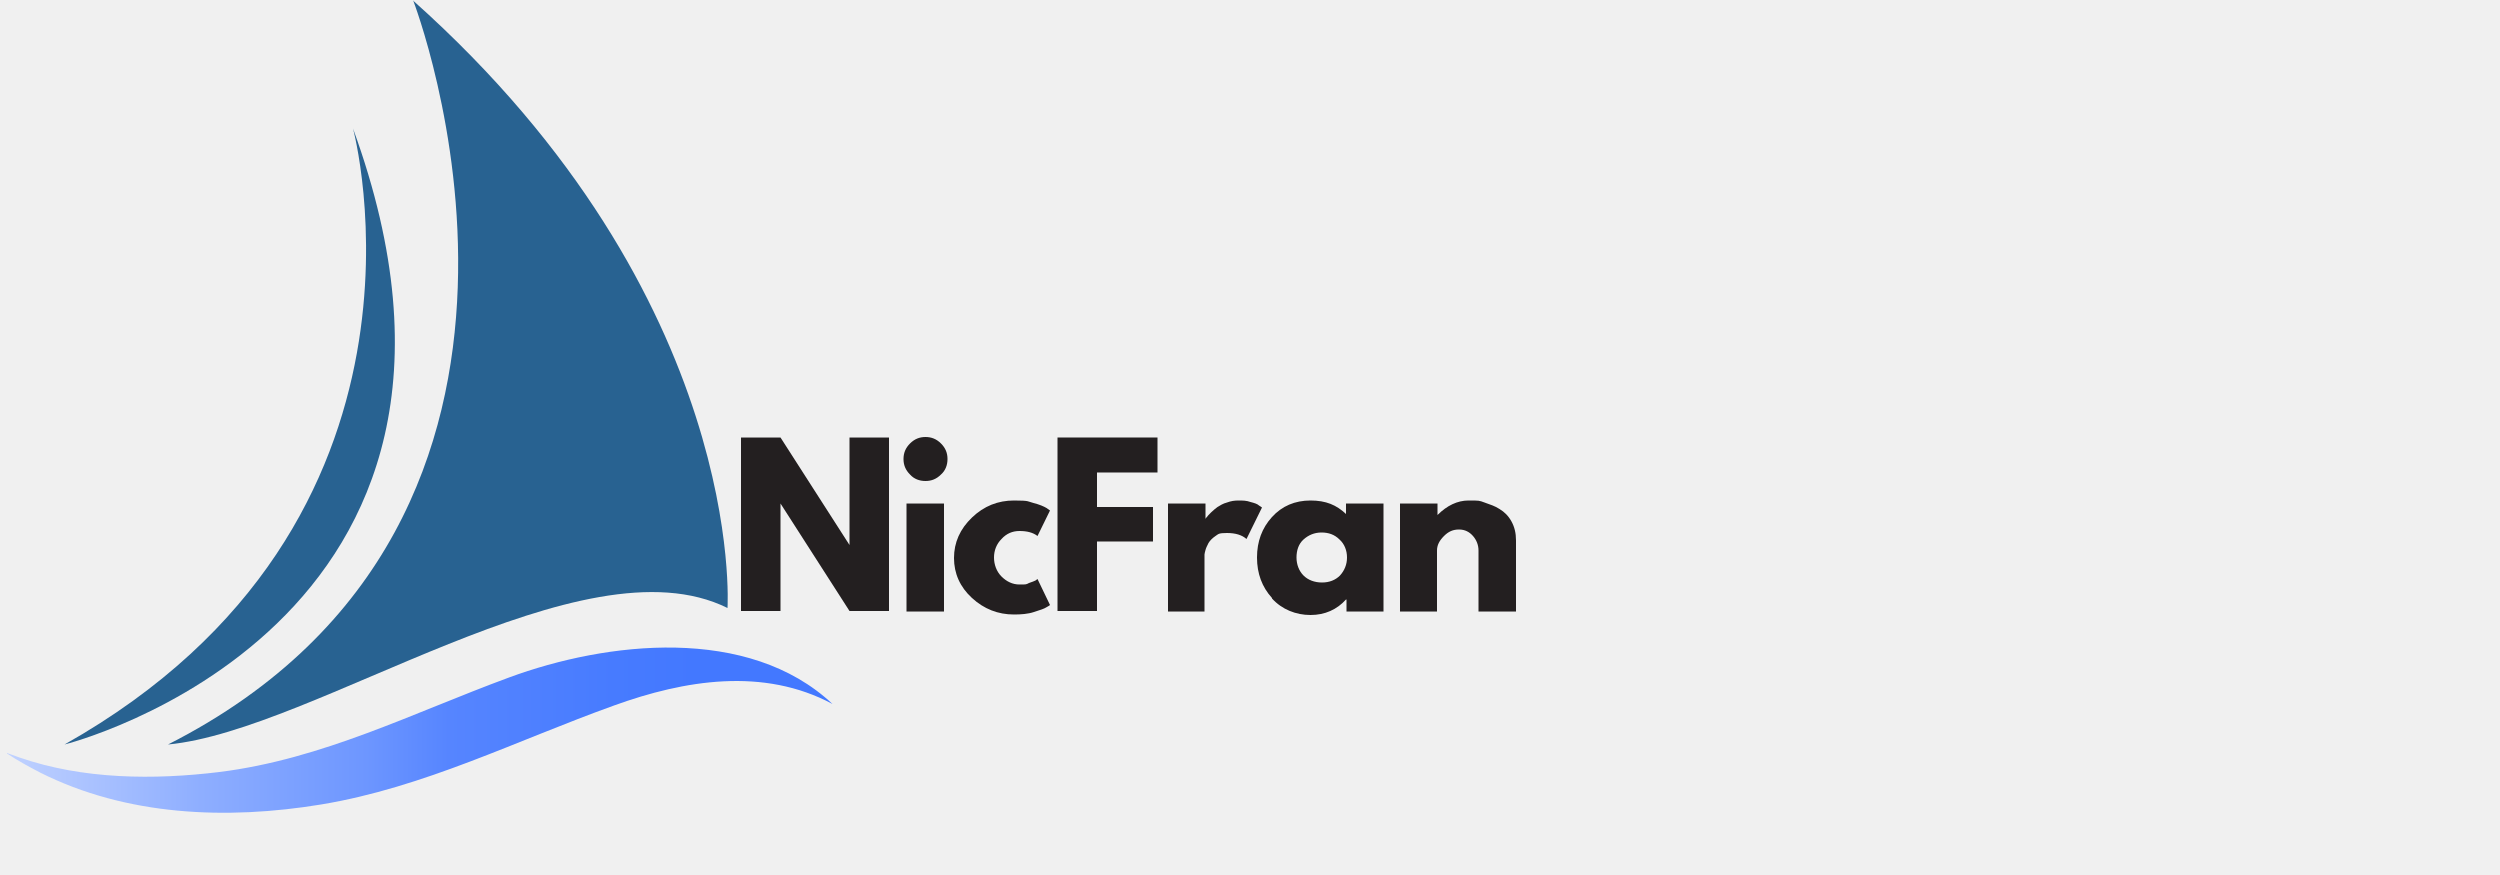
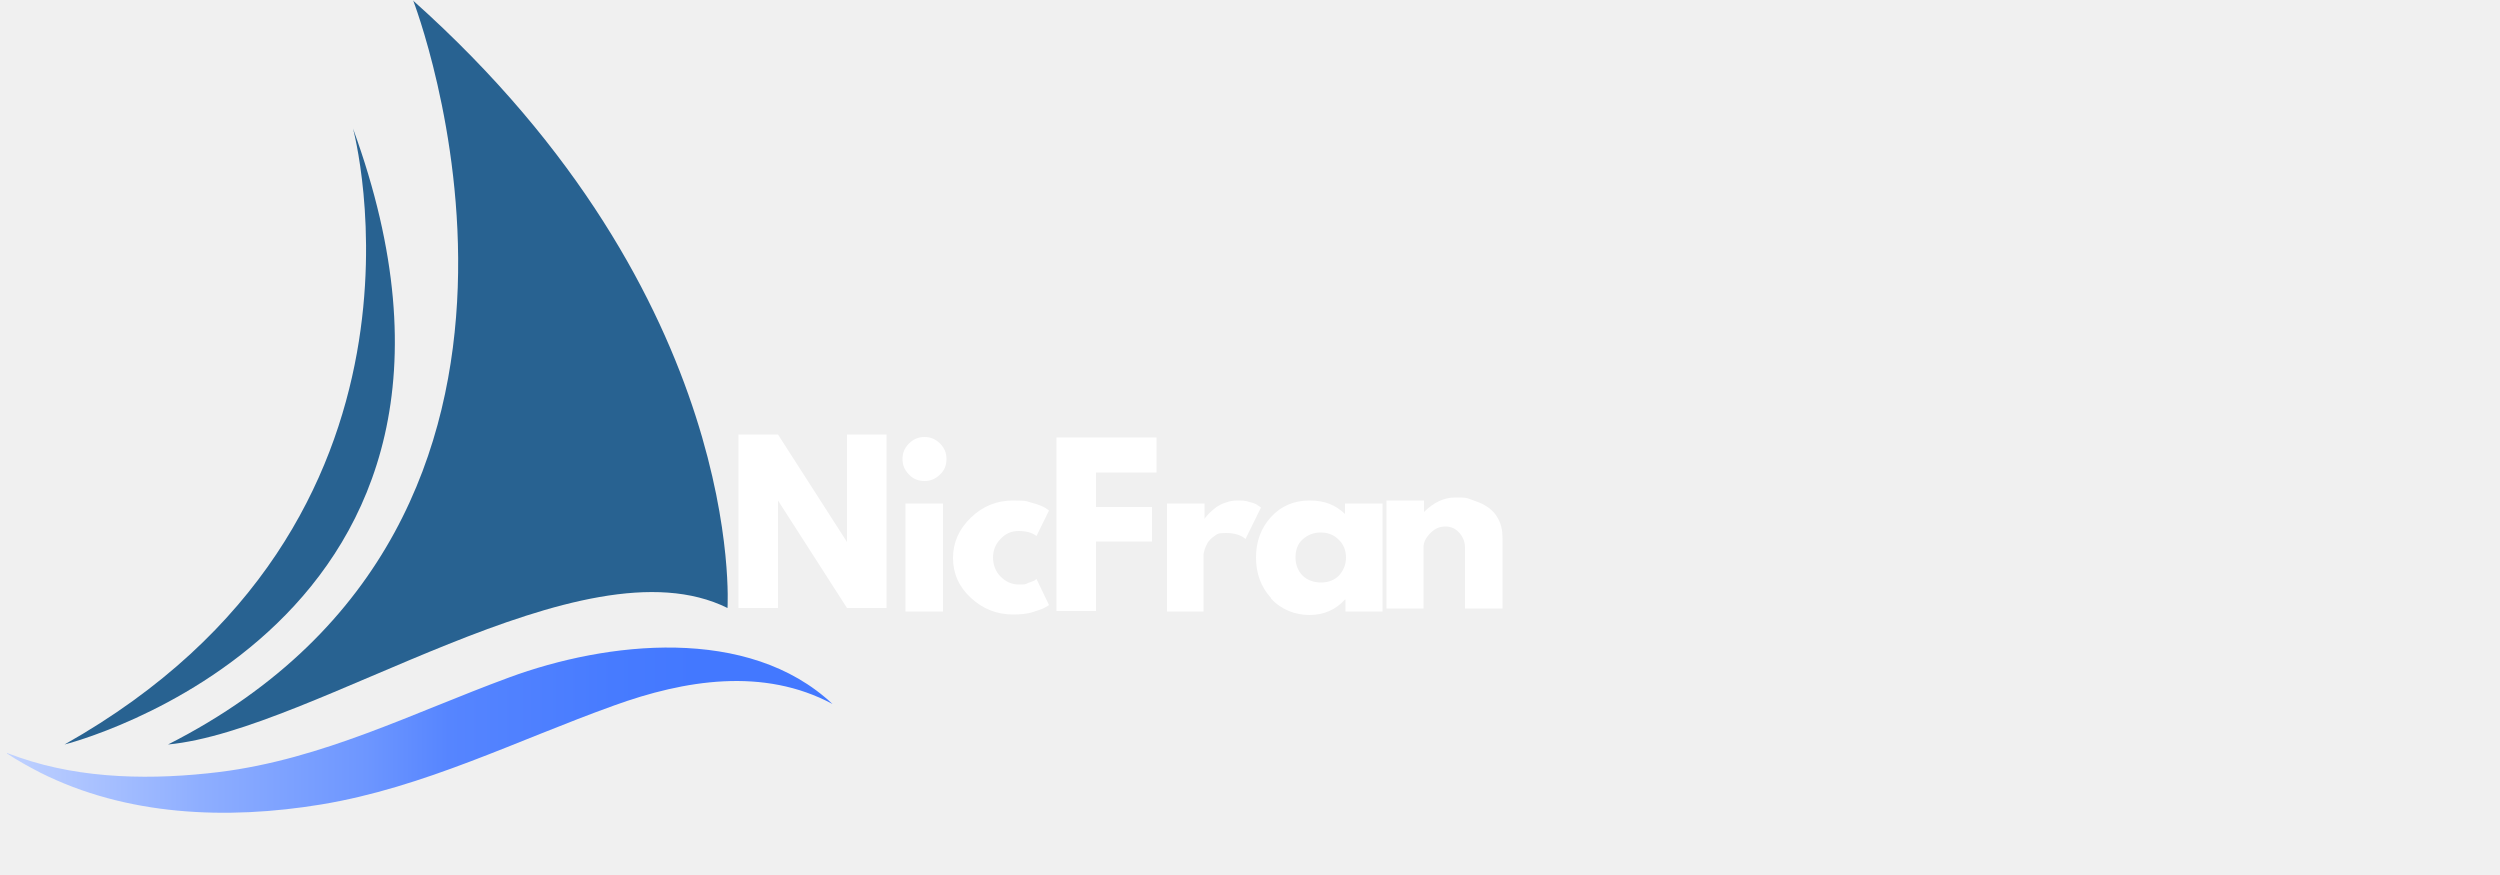
<svg xmlns="http://www.w3.org/2000/svg" id="Layer_1" version="1.1" viewBox="0 0 500 175">
  <defs>
    <style>
      .st0 {
        fill: #286291;
      }

      .st1 {
-         fill: #231f20;
+         fill: #fff;
      }

      .st2 {
        fill: url(#linear-gradient);
      }
    </style>
-     <linearGradient id="linear-gradient" x1="-25.8" y1="30" x2="139.3" y2="30" gradientTransform="translate(0 176) scale(1 -1)" gradientUnits="userSpaceOnUse">
+     <linearGradient id="linear-gradient" x1="-25.8" y1="1050" x2="139.3" y2="1050" gradientTransform="translate(0 -904)" gradientUnits="userSpaceOnUse">
      <stop offset="0" stop-color="#fff" />
      <stop offset="0" stop-color="#ebf0ff" />
      <stop offset=".2" stop-color="#b8ccff" />
      <stop offset=".4" stop-color="#8eaeff" />
      <stop offset=".6" stop-color="#6d96ff" />
      <stop offset=".7" stop-color="#5685ff" />
      <stop offset=".9" stop-color="#477bff" />
      <stop offset="1" stop-color="#4378ff" />
    </linearGradient>
  </defs>
  <path class="st0" d="M82.6,0s40.2,103.6-49,148.9c29.5-2.8,82.9-41.7,111.9-27.3,0,0,4-61.8-62.9-121.5" />
  <path class="st0" d="M70.6,25.7s21.3,78.7-57.7,123.2c0,0,94.1-23.5,57.7-123.2" />
  <path class="st2" d="M1.4,150.7c2.1,1.4,4.3,2.6,6.6,3.8,17.3,8.7,37.3,9.5,56.2,6.4,20.6-3.4,39.1-12.8,58.6-19.8,14.1-5.1,29.9-7.7,43.7-.3-16.8-15.8-45.2-12.5-64.7-5.3-19.3,7.1-37.2,16.3-57.9,18.9-13.1,1.6-27.3,1.5-40-2.9-.8-.3-1.7-.6-2.5-.9" />
-   <path class="st1" d="M156.1,100.7v21.5h-7.9v-34.7h7.9l13.8,21.5h0v-21.5h7.9v34.7h-7.9l-13.8-21.5h0Z" />
-   <path class="st1" d="M182,88.7c.9-.9,1.9-1.3,3.1-1.3s2.2.4,3.1,1.3c.9.9,1.3,1.9,1.3,3.1s-.4,2.3-1.3,3.1c-.9.9-1.9,1.3-3.1,1.3s-2.3-.4-3.1-1.3c-.9-.9-1.3-1.9-1.3-3.1s.4-2.2,1.3-3.1ZM181.3,100.7v21.6h7.5v-21.6h-7.5Z" />
-   <path class="st1" d="M203.9,106.2c-1.4,0-2.6.5-3.6,1.6-1,1-1.5,2.3-1.5,3.7s.5,2.8,1.5,3.8,2.2,1.6,3.6,1.6,1.3,0,1.9-.3c.6-.2,1.1-.4,1.3-.5l.4-.3,2.5,5.2c-.2.2-.5.3-.8.5s-1.1.5-2.4.9c-1.2.4-2.6.5-4,.5-3.2,0-6-1.1-8.4-3.3-2.4-2.2-3.6-4.9-3.6-8s1.2-5.8,3.6-8.1c2.4-2.3,5.2-3.4,8.4-3.4s2.7.2,3.9.5,2.1.7,2.6,1l.7.5-2.5,5.1c-.9-.7-2.1-1-3.6-1h0Z" />
-   <path class="st1" d="M231.5,87.6v6.9h-12.1v6.9h11.2v6.9h-11.2v13.9h-7.9v-34.7h20.1-.1Z" />
-   <path class="st1" d="M233.6,122.3v-21.6h7.5v3.1h0c0,0,.1-.3.3-.4.1-.2.4-.5.8-.9s.9-.8,1.3-1.1c.5-.3,1.1-.7,1.9-.9.8-.3,1.5-.4,2.3-.4s1.6,0,2.4.3c.8.2,1.4.4,1.7.7l.6.4-3.1,6.3c-.9-.8-2.2-1.2-3.9-1.2s-1.7.2-2.3.6-1.1.9-1.4,1.4c-.3.6-.5,1-.6,1.4s-.2.7-.2.9v11.4h-7.5.2Z" />
-   <path class="st1" d="M254.4,119.6c-2-2.2-3-4.9-3-8.1s1-5.9,3-8.1,4.6-3.3,7.7-3.3,5.2.9,7.1,2.7v-2.1h7.5v21.6h-7.4v-2.4h-.1c-1.8,2-4.2,3.1-7.1,3.1s-5.7-1.1-7.7-3.3h0ZM260.7,107.9c-1,.9-1.4,2.2-1.4,3.6s.5,2.7,1.4,3.6,2.2,1.4,3.7,1.4,2.7-.5,3.6-1.4c.9-1,1.4-2.2,1.4-3.6s-.5-2.7-1.5-3.6c-1-1-2.2-1.4-3.6-1.4s-2.6.5-3.6,1.4Z" />
-   <path class="st1" d="M280,122.3v-21.6h7.5v2.3h0c1.9-1.9,4-2.9,6.2-2.9s2.1,0,3.2.4,2.1.7,3,1.3c1,.6,1.8,1.4,2.4,2.5s.9,2.3.9,3.8v14.2h-7.5v-12.2c0-1.1-.4-2.1-1.1-2.9s-1.6-1.3-2.8-1.3-2.1.4-3,1.3-1.4,1.8-1.4,2.9v12.2h-7.5,0Z" />
+   <path class="st1" d="M155.6,100.1v21.5h-7.9v-34.7h7.9l13.8,21.5h0v-21.5h7.9v34.7h-7.9l-13.8-21.5h0Z" />
+   <path class="st1" d="M181.8,88.7c.9-.9,1.9-1.3,3.1-1.3s2.2.4,3.1,1.3c.9.9,1.3,1.9,1.3,3.1s-.4,2.3-1.3,3.1c-.9.9-1.9,1.3-3.1,1.3s-2.3-.4-3.1-1.3c-.9-.9-1.3-1.9-1.3-3.1s.4-2.2,1.3-3.1ZM181.1,100.7v21.6h7.5v-21.6h-7.5Z" />
+   <path class="st1" d="M203.7,106.2c-1.4,0-2.6.5-3.6,1.6-1,1-1.5,2.3-1.5,3.7s.5,2.8,1.5,3.8,2.2,1.6,3.6,1.6,1.3,0,1.9-.3c.6-.2,1.1-.4,1.3-.5l.4-.3,2.5,5.2c-.2.2-.5.3-.8.5s-1.1.5-2.4.9c-1.2.4-2.6.5-4,.5-3.2,0-6-1.1-8.4-3.3-2.4-2.2-3.6-4.9-3.6-8s1.2-5.8,3.6-8.1c2.4-2.3,5.2-3.4,8.4-3.4s2.7.2,3.9.5,2.1.7,2.6,1l.7.5-2.5,5.1c-.9-.7-2.1-1-3.6-1h0Z" />
+   <path class="st1" d="M231.3,87.6v6.9h-12.1v6.9h11.2v6.9h-11.2v13.9h-7.9v-34.7h20.1-.1Z" />
+   <path class="st1" d="M233.4,122.3v-21.6h7.5v3.1h0s.1-.3.3-.4c.1-.2.4-.5.8-.9s.9-.8,1.3-1.1c.5-.3,1.1-.7,1.9-.9.8-.3,1.5-.4,2.3-.4s1.6,0,2.4.3c.8.2,1.4.4,1.7.7l.6.4-3.1,6.3c-.9-.8-2.2-1.2-3.9-1.2s-1.7.2-2.3.6-1.1.9-1.4,1.4c-.3.6-.5,1-.6,1.4s-.2.7-.2.9v11.4h-7.5s.2,0,.2,0Z" />
+   <path class="st1" d="M254.2,119.6c-2-2.2-3-4.9-3-8.1s1-5.9,3-8.1,4.6-3.3,7.7-3.3,5.2.9,7.1,2.7v-2.1h7.5v21.6h-7.4v-2.4h-.1c-1.8,2-4.2,3.1-7.1,3.1s-5.7-1.1-7.7-3.3h0ZM260.5,107.9c-1,.9-1.4,2.2-1.4,3.6s.5,2.7,1.4,3.6,2.2,1.4,3.7,1.4,2.7-.5,3.6-1.4c.9-1,1.4-2.2,1.4-3.6s-.5-2.7-1.5-3.6c-1-1-2.2-1.4-3.6-1.4s-2.6.5-3.6,1.4Z" />
+   <path class="st1" d="M277.3,121.7v-21.6h7.5v2.3h0c1.9-1.9,4-2.9,6.2-2.9s2.1,0,3.2.4,2.1.7,3,1.3c1,.6,1.8,1.4,2.4,2.5s.9,2.3.9,3.8v14.2h-7.5v-12.2c0-1.1-.4-2.1-1.1-2.9s-1.6-1.3-2.8-1.3-2.1.4-3,1.3-1.4,1.8-1.4,2.9v12.2h-7.5,0Z" />
</svg>
